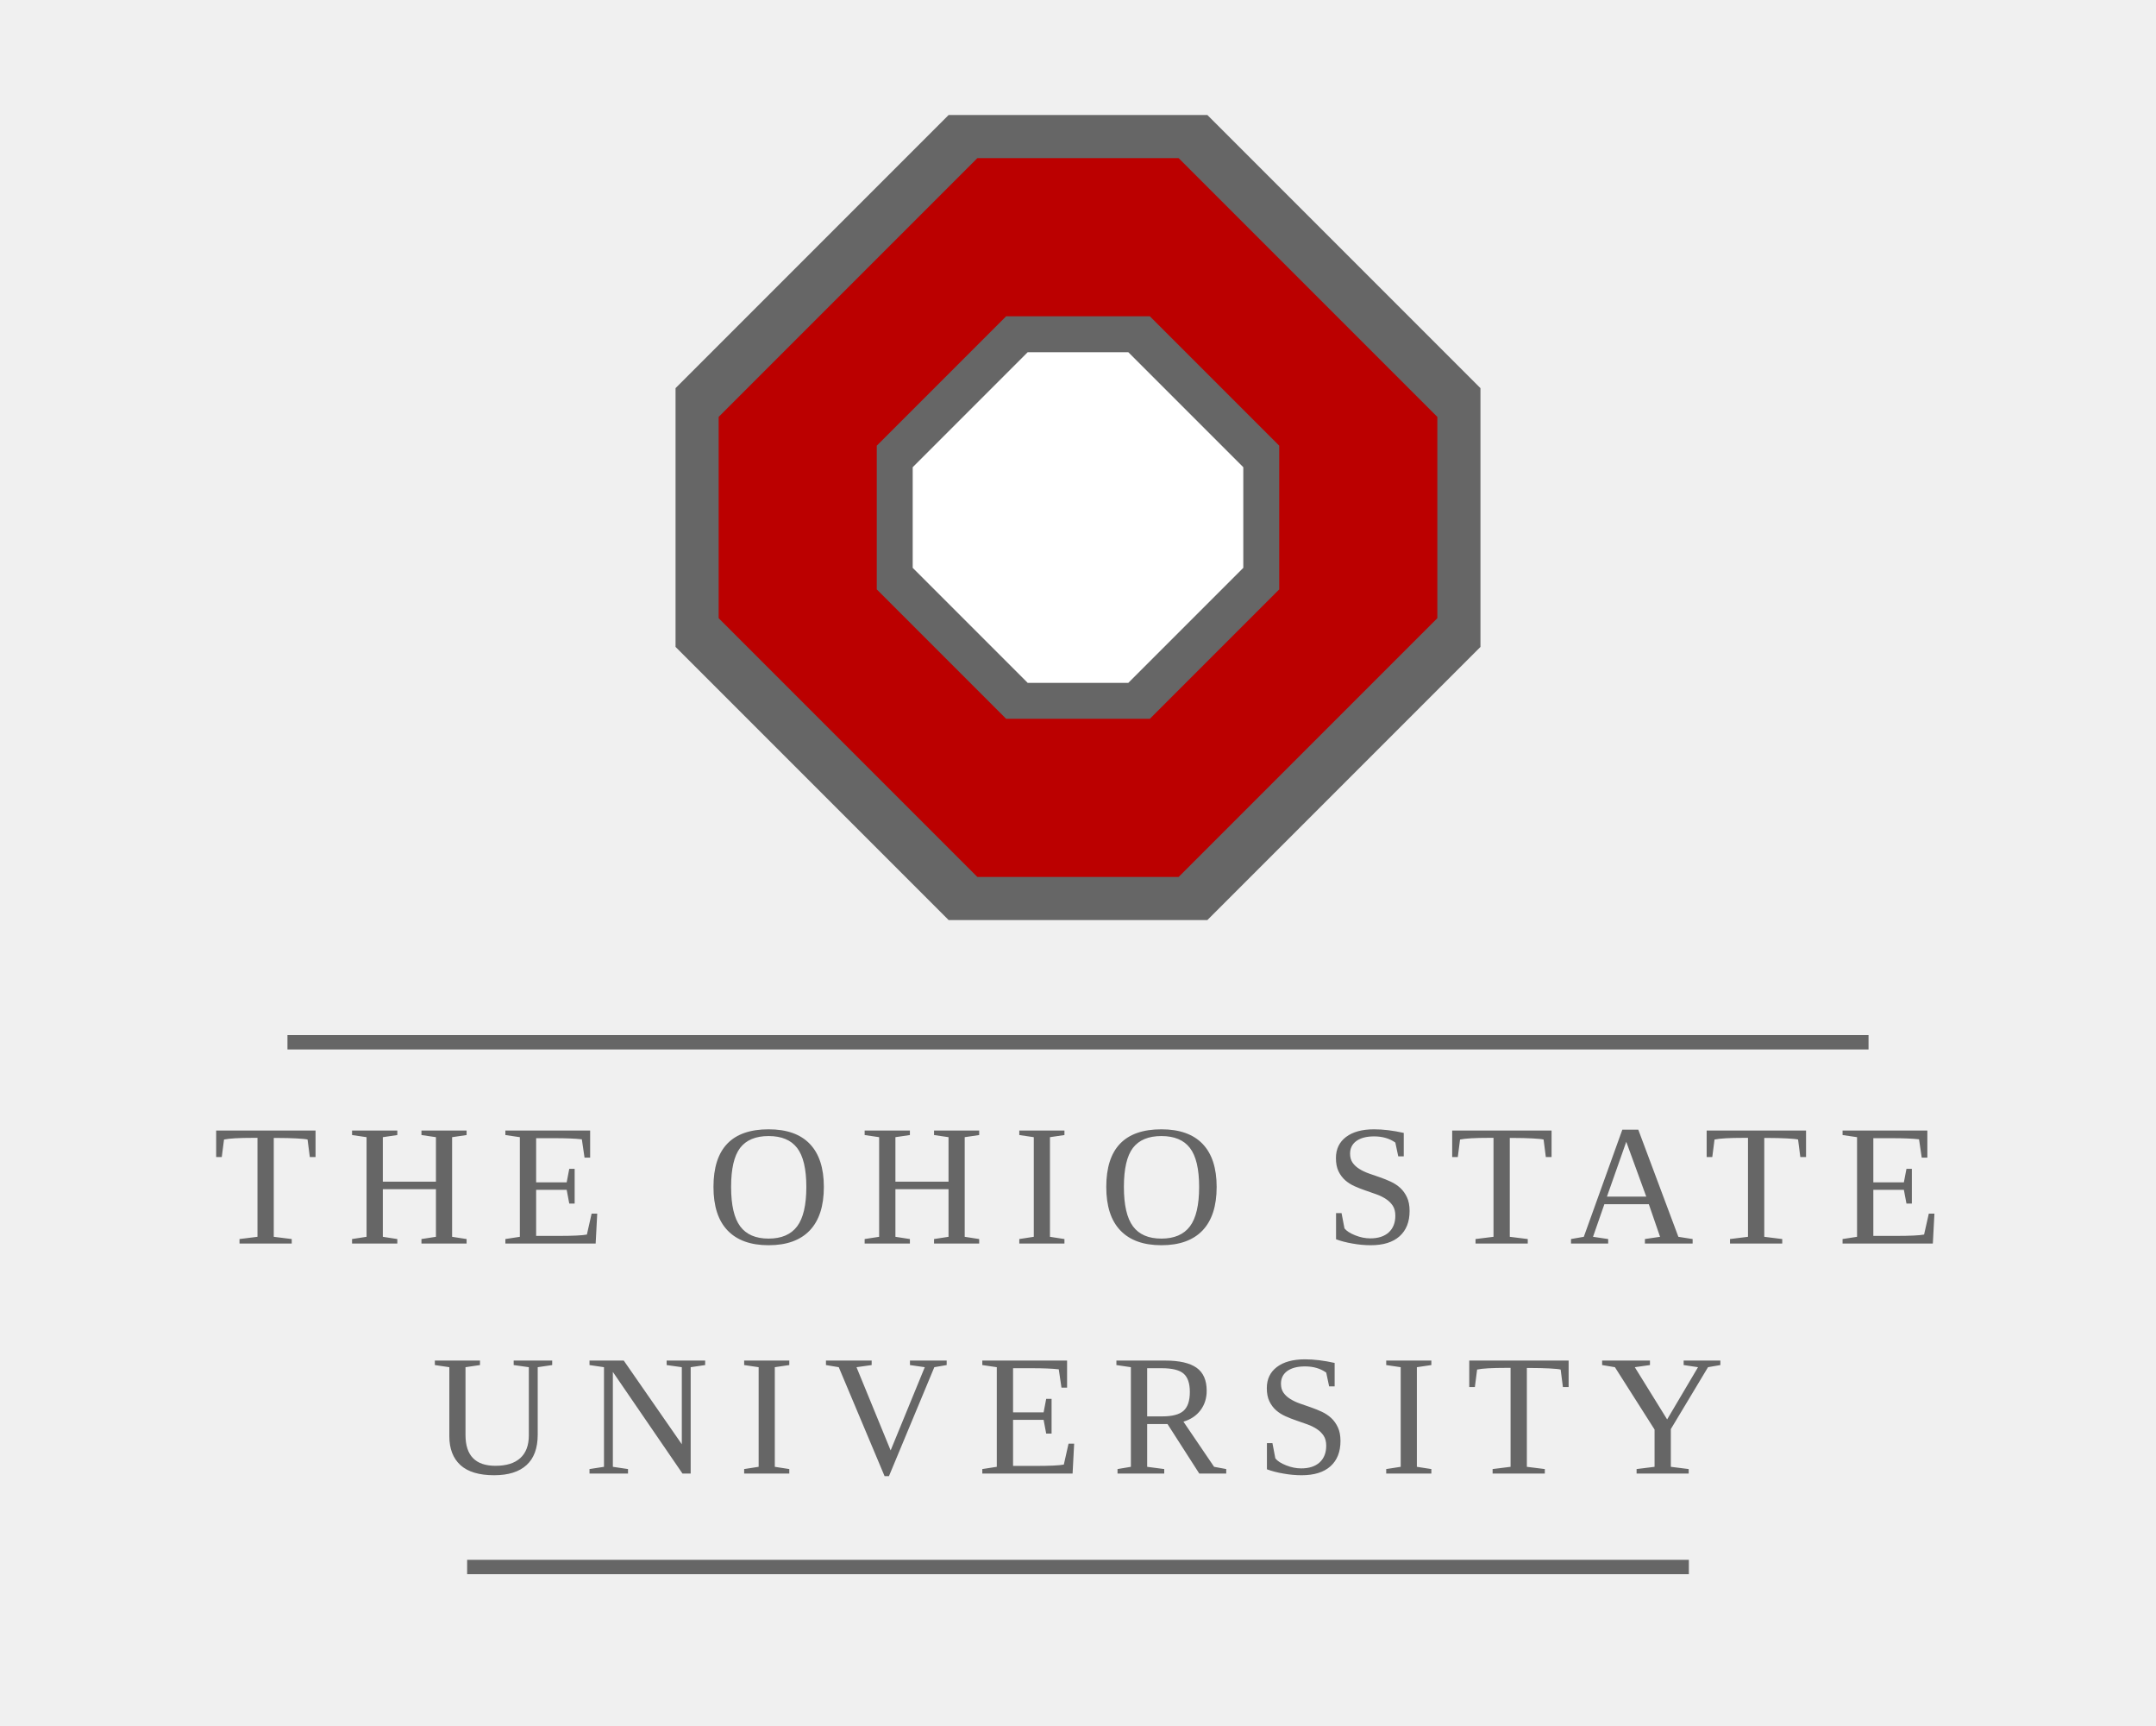
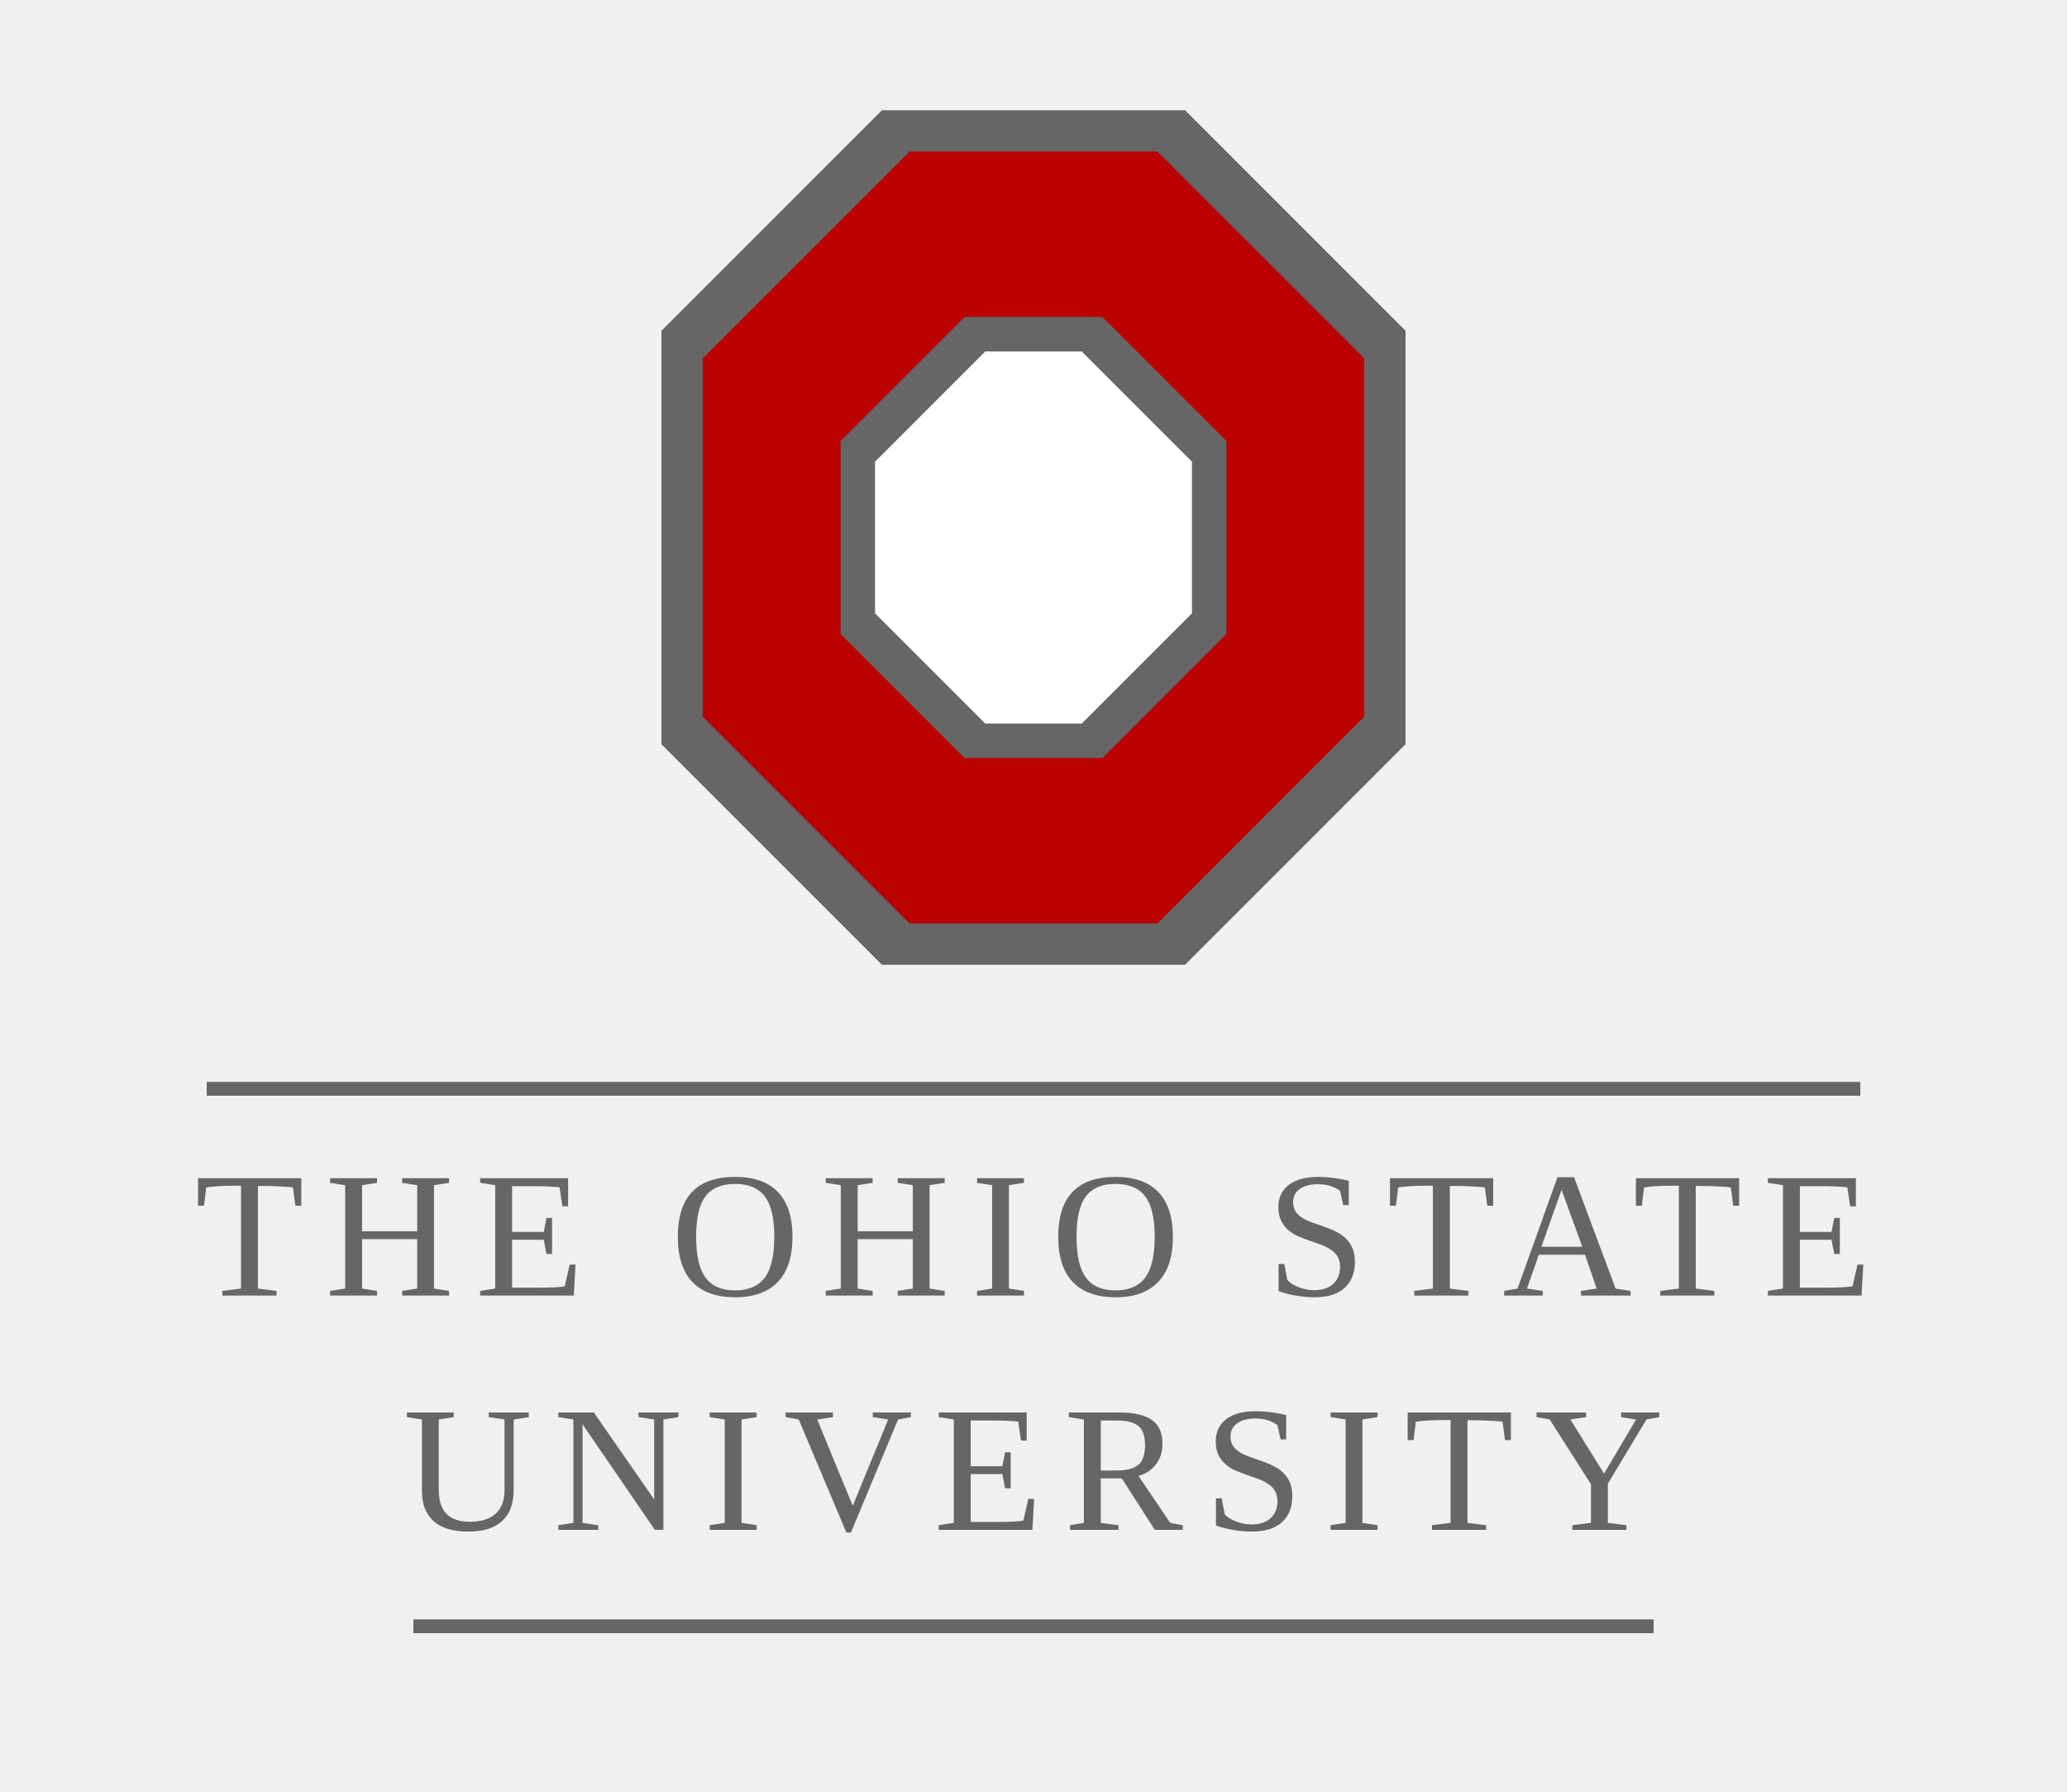
- <svg xmlns="http://www.w3.org/2000/svg" viewBox="0 0 300 240">
-   <g transform="translate(150, 72)">
-     <path d="M-18,-56 L18,-56 L56,-18 L56,18 L18,56 L-18,56 L-56,18 L-56,-18 Z" fill="#666666" />
-     <path d="M-14,-50 L14,-50 L50,-14 L50,14 L14,50 L-14,50 L-50,14 L-50,-14 Z" fill="#BB0000" />
-     <path d="M-10,-28 L10,-28 L28,-10 L28,10 L10,28 L-10,28 L-28,10 L-28,-10 Z" fill="#666666" />
-     <path d="M-7,-23 L7,-23 L23,-7 L23,7 L7,23 L-7,23 L-23,7 L-23,-7 Z" fill="white" />
+ <svg xmlns="http://www.w3.org/2000/svg" viewBox="0 0 300 260">
+   <g transform="translate(150, 78)">
+     <path d="M-22,-62 L22,-62 L54,-30 L54,30 L22,62 L-22,62 L-54,30 L-54,-30 Z" fill="#666666" />
+     <path d="M-18,-56 L18,-56 L48,-26 L48,26 L18,56 L-18,56 L-48,26 L-48,-26 Z" fill="#BB0000" />
+     <path d="M-10,-32 L10,-32 L28,-14 L28,14 L10,32 L-10,32 L-28,14 L-28,-14 Z" fill="#666666" />
+     <path d="M-7,-27 L7,-27 L23,-11 L23,11 L7,27 L-7,27 L-23,11 L-23,-11 Z" fill="white" />
  </g>
-   <line x1="40" y1="145" x2="260" y2="145" stroke="#666666" stroke-width="2" />
-   <text x="150" y="173" text-anchor="middle" font-family="Georgia, 'Times New Roman', serif" font-size="24" font-weight="400" fill="#666666" letter-spacing="4" font-variant="small-caps">THE OHIO STATE</text>
-   <text x="150" y="205" text-anchor="middle" font-family="Georgia, 'Times New Roman', serif" font-size="24" font-weight="400" fill="#666666" letter-spacing="4" font-variant="small-caps">UNIVERSITY</text>
-   <line x1="65" y1="218" x2="235" y2="218" stroke="#666666" stroke-width="2" />
+   <line x1="30" y1="158" x2="270" y2="158" stroke="#666666" stroke-width="2" />
+   <text x="150" y="188" text-anchor="middle" font-family="Georgia, 'Times New Roman', serif" font-size="26" font-weight="400" fill="#666666" letter-spacing="3">THE OHIO STATE</text>
+   <text x="150" y="222" text-anchor="middle" font-family="Georgia, 'Times New Roman', serif" font-size="26" font-weight="400" fill="#666666" letter-spacing="3">UNIVERSITY</text>
+   <line x1="60" y1="236" x2="240" y2="236" stroke="#666666" stroke-width="2" />
</svg>
